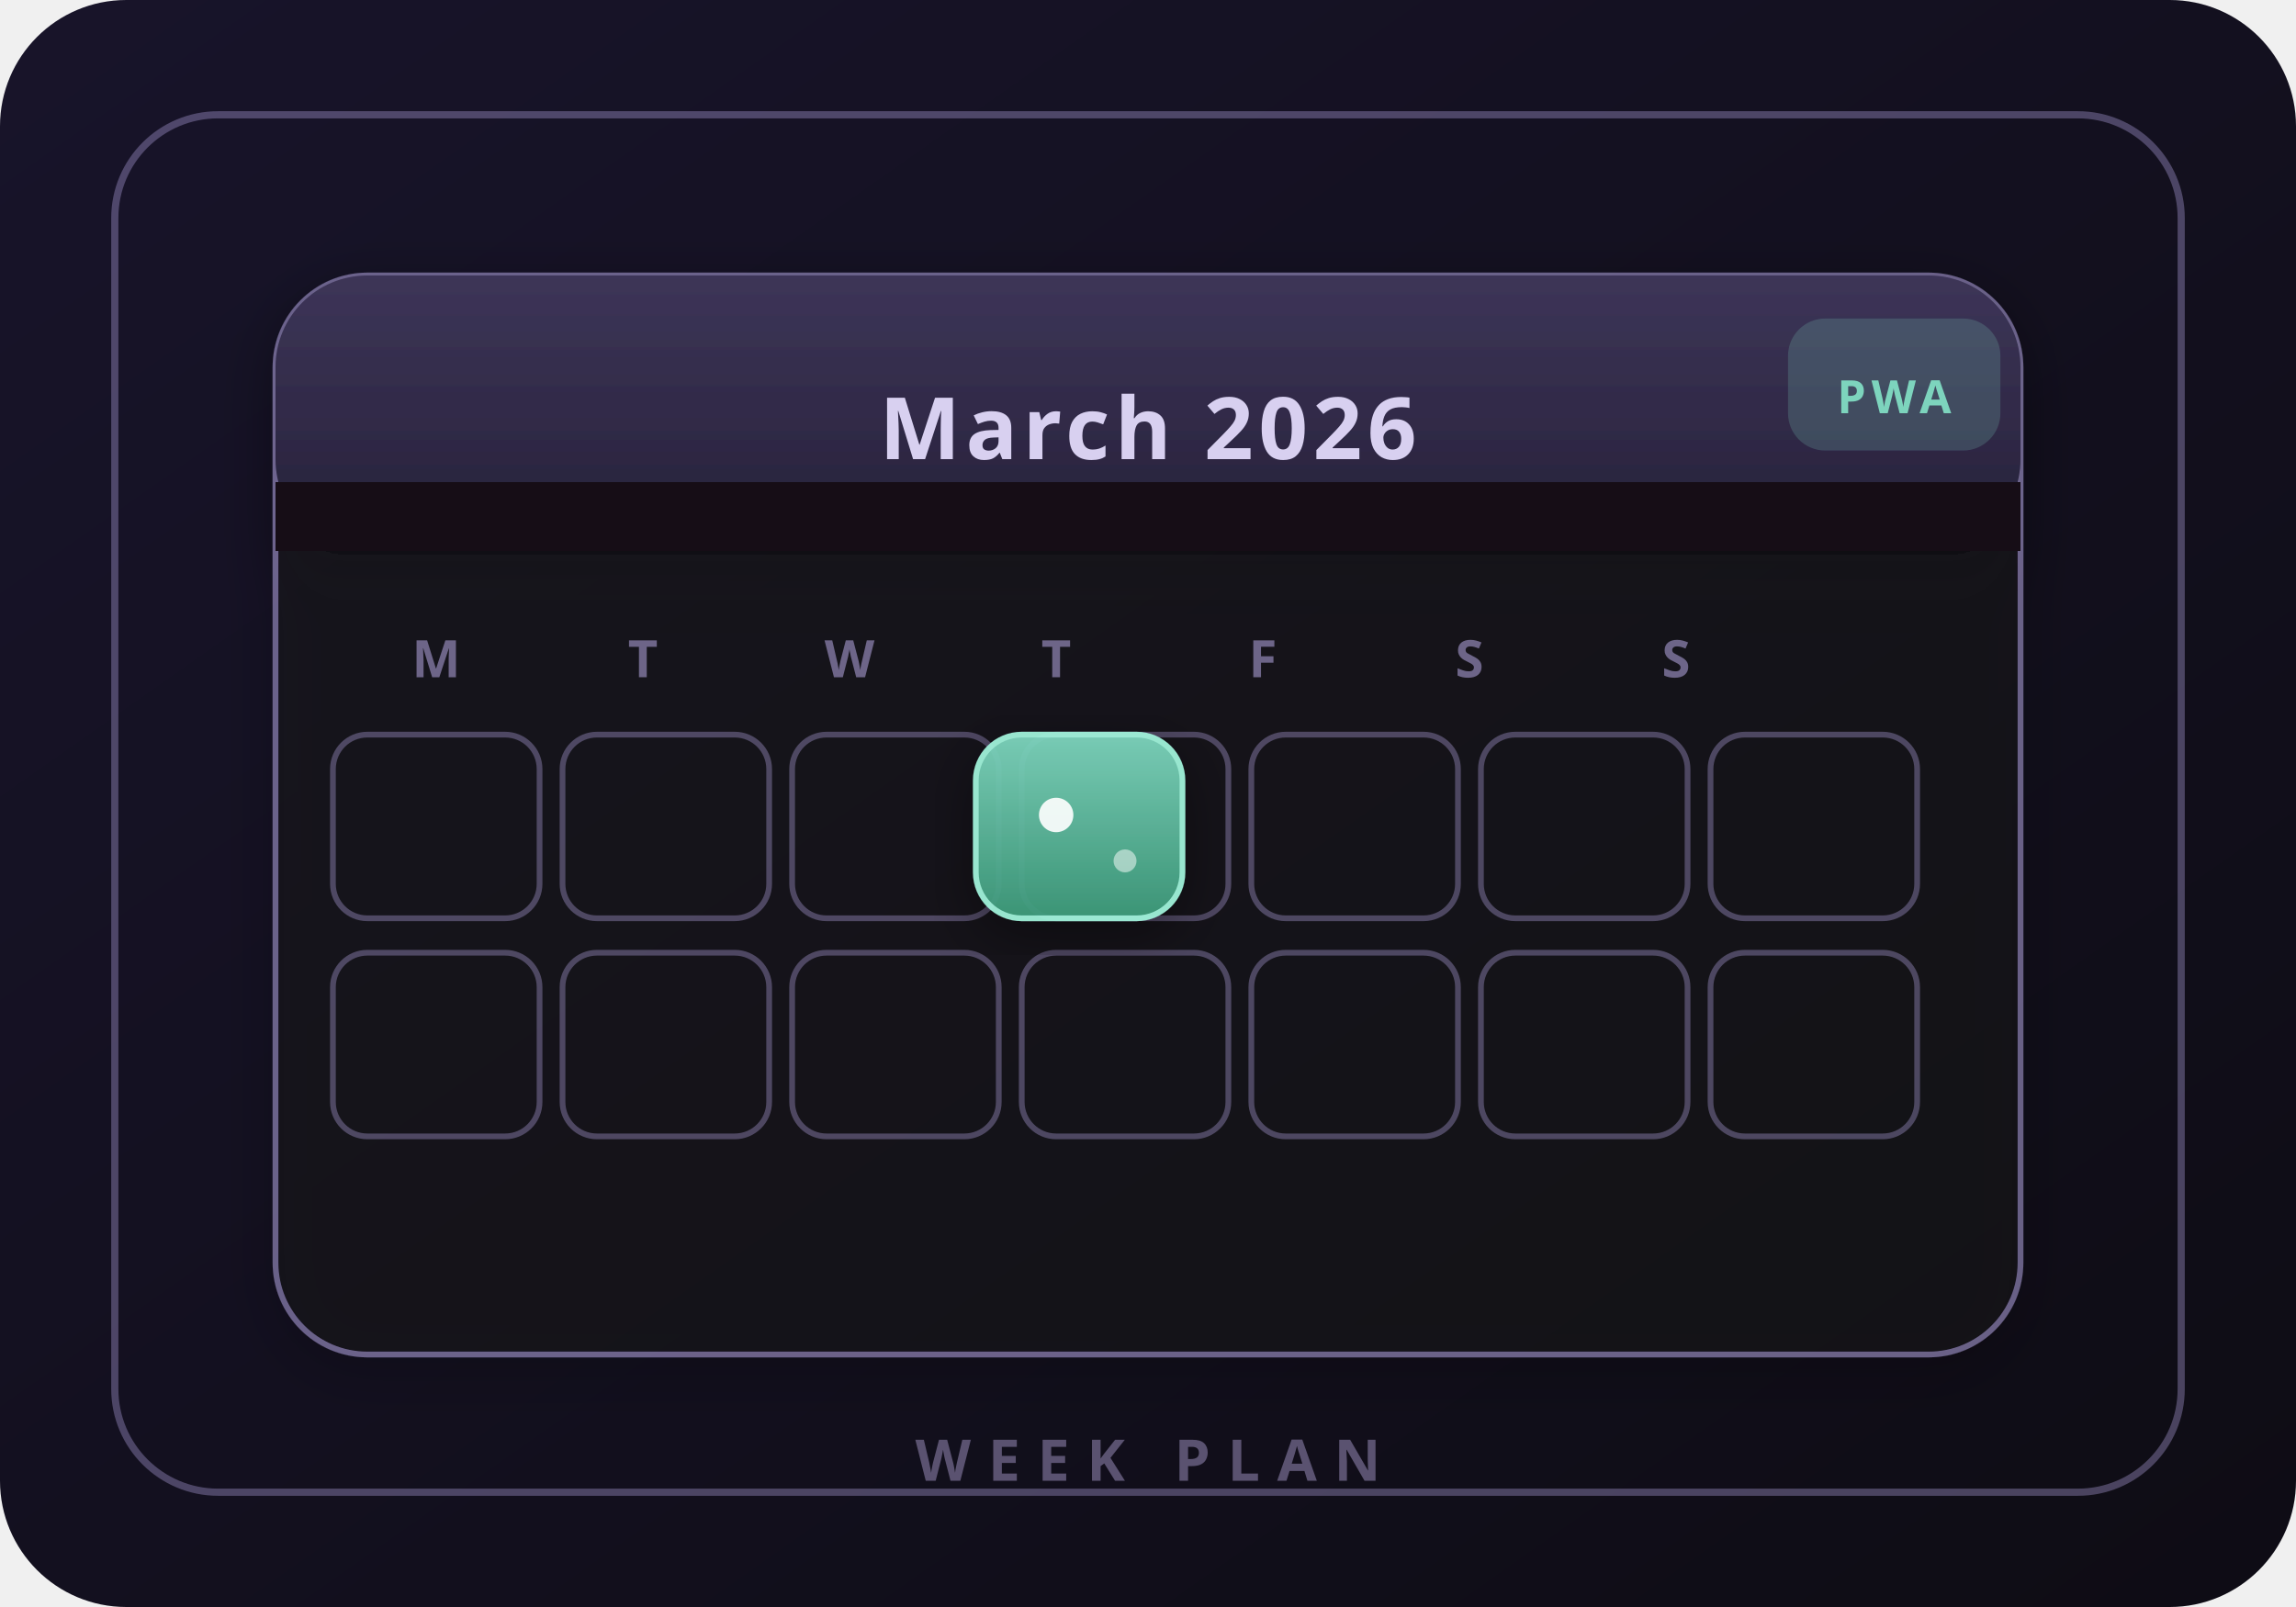
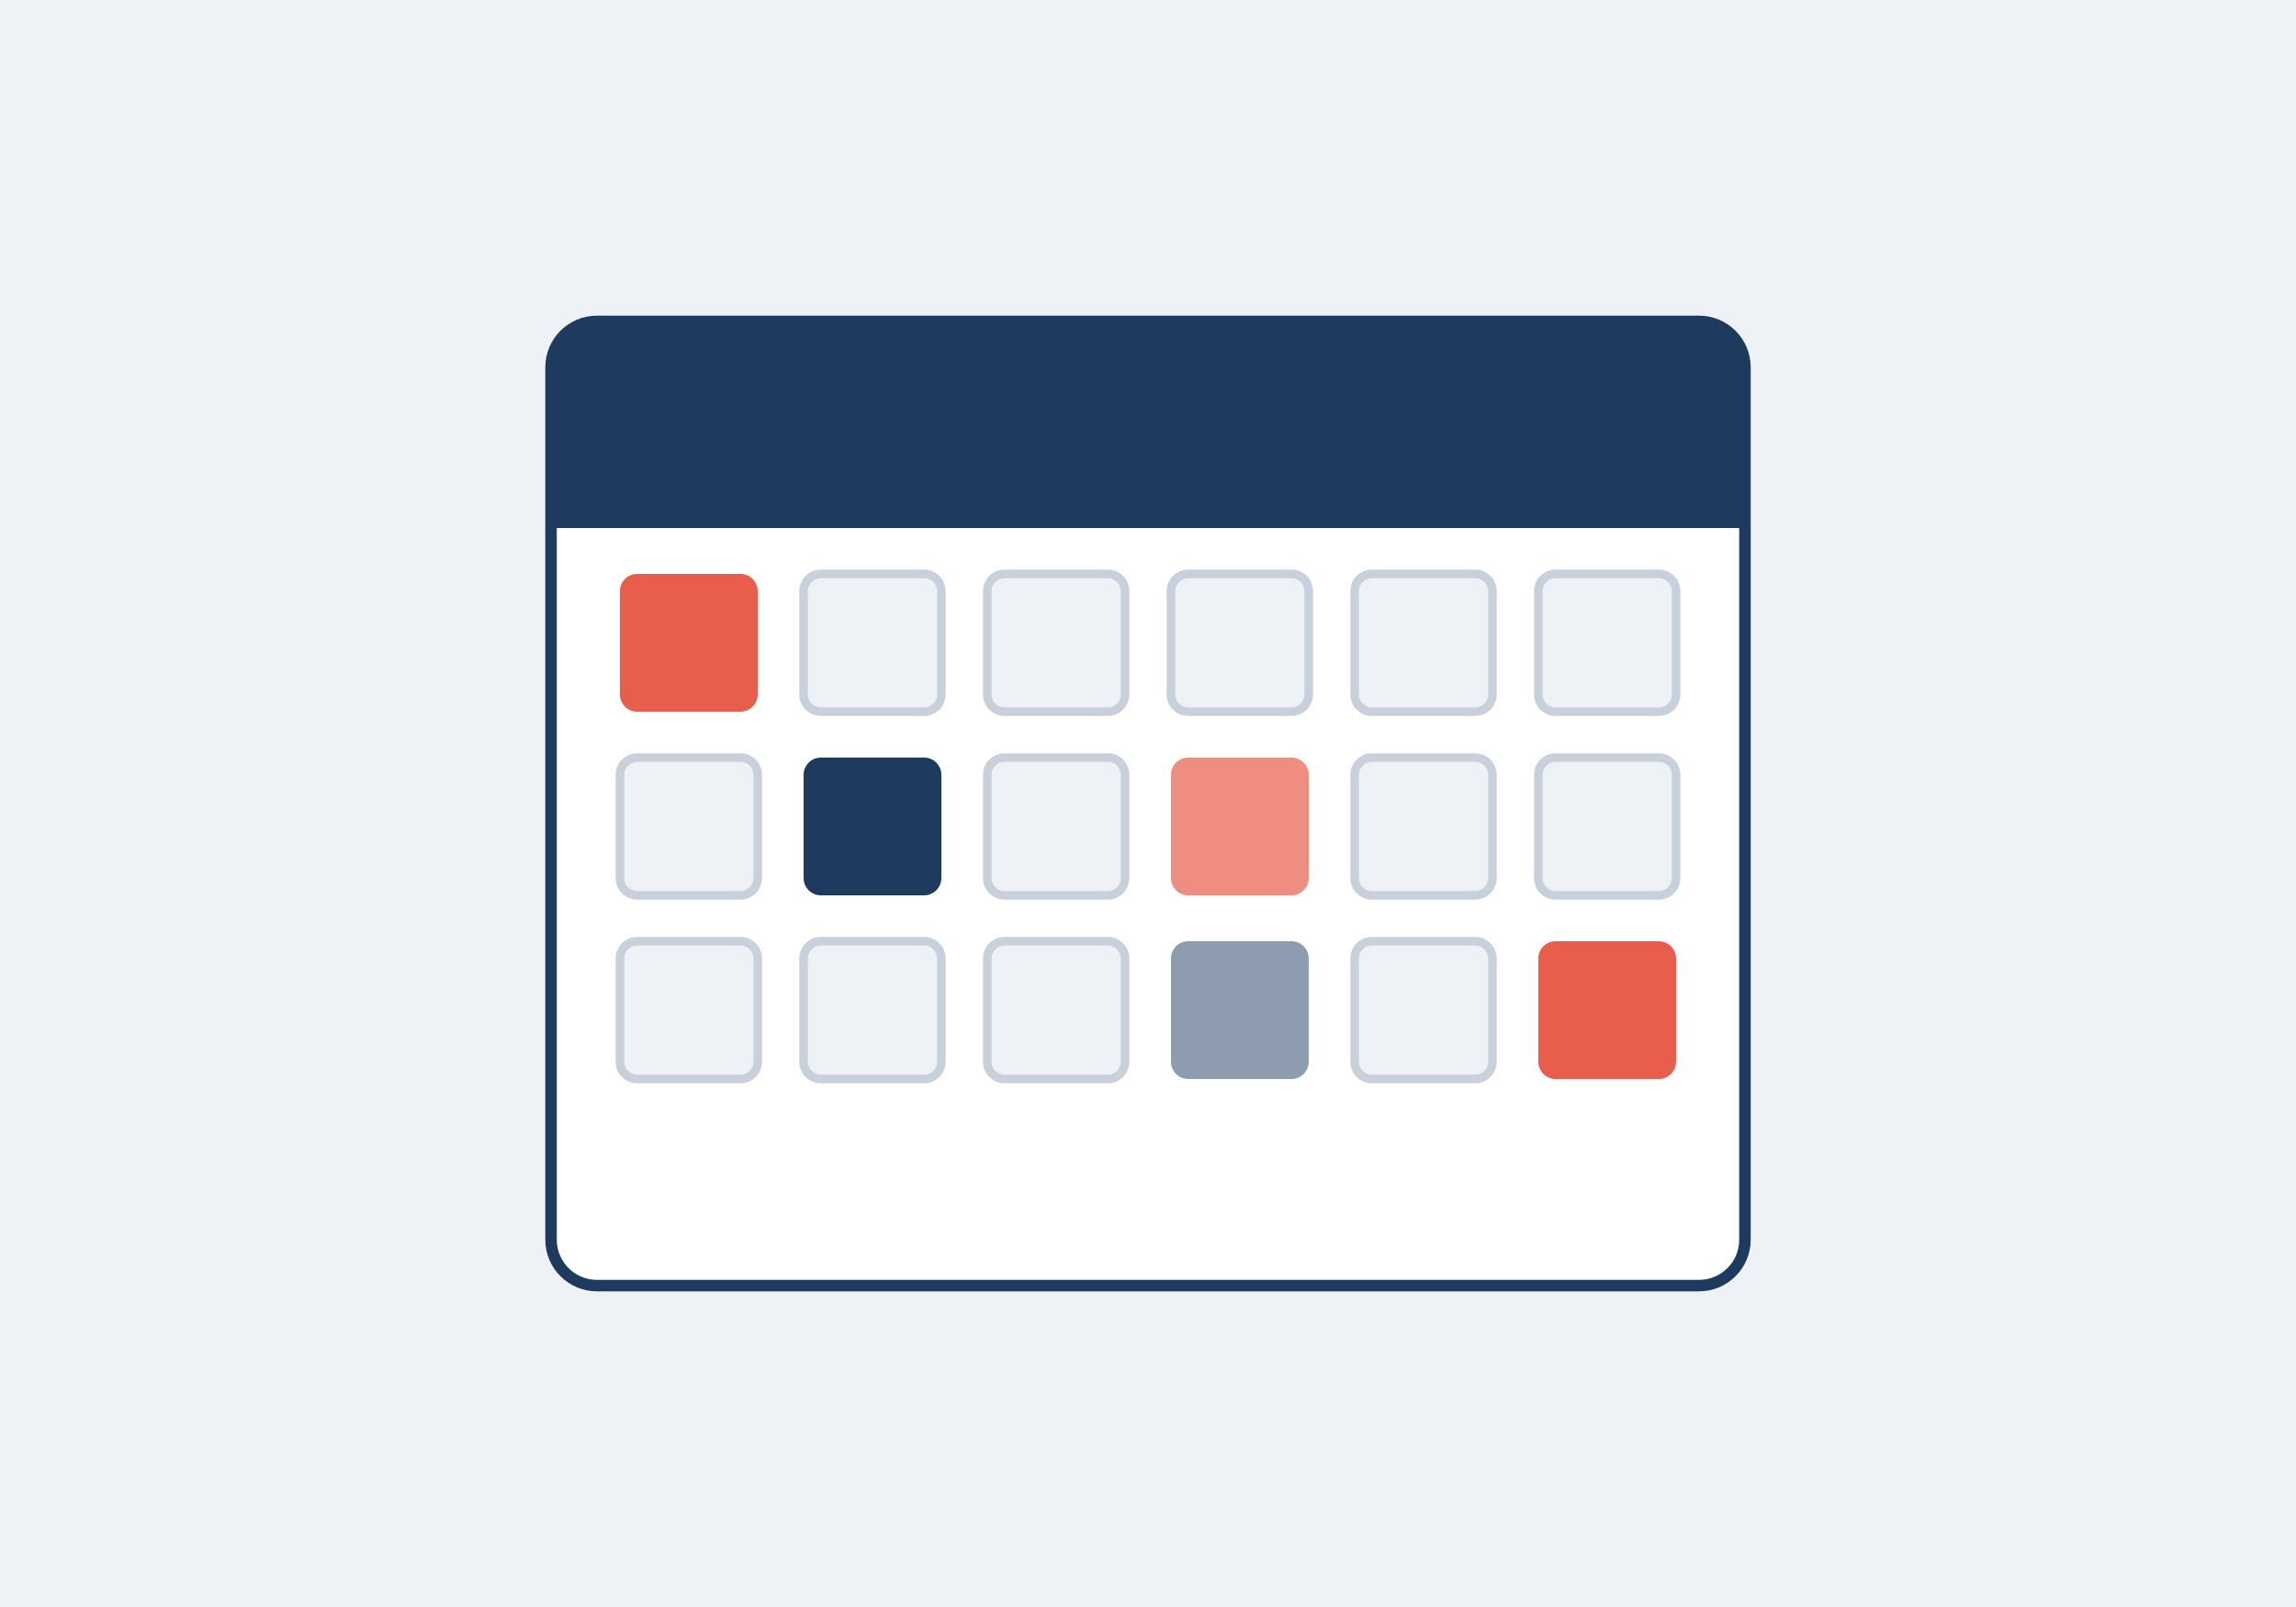
<svg xmlns="http://www.w3.org/2000/svg" viewBox="0 0 400 280" role="img">
-   <defs>
-     <linearGradient id="pwa-bg" x1="0%" y1="0%" x2="100%" y2="100%">
-       <stop offset="0%" stop-color="#18142a" />
-       <stop offset="100%" stop-color="#0e0c14" />
-     </linearGradient>
-     <linearGradient id="pwa-head" x1="0%" y1="0%" x2="0%" y2="100%">
-       <stop offset="0%" stop-color="#3d3558" />
-       <stop offset="100%" stop-color="#252038" />
-     </linearGradient>
-     <linearGradient id="pwa-cell" x1="0%" y1="0%" x2="0%" y2="100%">
-       <stop offset="0%" stop-color="#7dd4bd" />
-       <stop offset="100%" stop-color="#3d9a7a" />
-     </linearGradient>
-     <filter id="pwa-ds" x="-20%" y="-20%" width="140%" height="140%">
-       <feDropShadow dx="0" dy="3" stdDeviation="5" flood-color="#000" flood-opacity="0.4" />
-     </filter>
-   </defs>
-   <rect width="400" height="280" rx="22" fill="url(#pwa-bg)" />
-   <rect x="20" y="20" width="360" height="240" rx="18" fill="none" stroke="#B8A9E8" stroke-width="1.25" opacity="0.35" />
-   <g filter="url(#pwa-ds)">
-     <rect x="48" y="48" width="304" height="188" rx="16" fill="#121018" stroke="#B8A9E8" stroke-width="1" opacity="0.5" />
-     <rect x="48" y="48" width="304" height="48" rx="16" fill="url(#pwa-head)" />
-     <rect x="48" y="84" width="304" height="12" fill="#121018" />
-     <text x="200" y="80" text-anchor="middle" fill="#d8d0f0" font-family="system-ui,Segoe UI,sans-serif" font-size="15" font-weight="800" letter-spacing="0.06em">March 2026</text>
+   <rect width="400" height="280" fill="#eef1f6" />
+   <rect x="96" y="56" width="208" height="168" rx="8" fill="#fff" stroke="#1e3a5f" stroke-width="2" />
+   <rect x="96" y="56" width="208" height="36" rx="8" fill="#1e3a5f" />
+   <rect x="96" y="80" width="208" height="12" fill="#1e3a5f" />
+   <g>
+     <rect x="108" y="100" width="24" height="24" rx="3" fill="#e85d4c" />
+     <rect x="140" y="100" width="24" height="24" rx="3" fill="#eef1f6" stroke="#c8d0dc" stroke-width="1.5" />
+     <rect x="172" y="100" width="24" height="24" rx="3" fill="#eef1f6" stroke="#c8d0dc" stroke-width="1.5" />
+     <rect x="204" y="100" width="24" height="24" rx="3" fill="#eef1f6" stroke="#c8d0dc" stroke-width="1.5" />
+     <rect x="236" y="100" width="24" height="24" rx="3" fill="#eef1f6" stroke="#c8d0dc" stroke-width="1.5" />
+     <rect x="268" y="100" width="24" height="24" rx="3" fill="#eef1f6" stroke="#c8d0dc" stroke-width="1.5" />
+     <rect x="108" y="132" width="24" height="24" rx="3" fill="#eef1f6" stroke="#c8d0dc" stroke-width="1.5" />
+     <rect x="140" y="132" width="24" height="24" rx="3" fill="#1e3a5f" />
+     <rect x="172" y="132" width="24" height="24" rx="3" fill="#eef1f6" stroke="#c8d0dc" stroke-width="1.5" />
+     <rect x="204" y="132" width="24" height="24" rx="3" fill="#e85d4c" opacity="0.7" />
+     <rect x="236" y="132" width="24" height="24" rx="3" fill="#eef1f6" stroke="#c8d0dc" stroke-width="1.5" />
+     <rect x="268" y="132" width="24" height="24" rx="3" fill="#eef1f6" stroke="#c8d0dc" stroke-width="1.5" />
+     <rect x="108" y="164" width="24" height="24" rx="3" fill="#eef1f6" stroke="#c8d0dc" stroke-width="1.5" />
+     <rect x="140" y="164" width="24" height="24" rx="3" fill="#eef1f6" stroke="#c8d0dc" stroke-width="1.5" />
+     <rect x="172" y="164" width="24" height="24" rx="3" fill="#eef1f6" stroke="#c8d0dc" stroke-width="1.5" />
+     <rect x="204" y="164" width="24" height="24" rx="3" fill="#1e3a5f" opacity="0.5" />
+     <rect x="236" y="164" width="24" height="24" rx="3" fill="#eef1f6" stroke="#c8d0dc" stroke-width="1.5" />
+     <rect x="268" y="164" width="24" height="24" rx="3" fill="#e85d4c" />
  </g>
-   <g font-family="system-ui,Segoe UI,sans-serif" font-size="9" font-weight="600" fill="#6d6588" text-anchor="middle">
-     <text x="76" y="118">M</text>
-     <text x="112" y="118">T</text>
-     <text x="148" y="118">W</text>
-     <text x="184" y="118">T</text>
-     <text x="220" y="118">F</text>
-     <text x="256" y="118">S</text>
-     <text x="292" y="118">S</text>
-   </g>
-   <g fill="none" stroke="#B8A9E8" stroke-width="1" opacity="0.35">
-     <rect x="58" y="128" width="36" height="32" rx="6" />
-     <rect x="98" y="128" width="36" height="32" rx="6" />
-     <rect x="138" y="128" width="36" height="32" rx="6" />
-     <rect x="178" y="128" width="36" height="32" rx="6" />
-     <rect x="218" y="128" width="36" height="32" rx="6" />
-     <rect x="258" y="128" width="36" height="32" rx="6" />
-     <rect x="298" y="128" width="36" height="32" rx="6" />
-     <rect x="58" y="166" width="36" height="32" rx="6" />
-     <rect x="98" y="166" width="36" height="32" rx="6" />
-     <rect x="138" y="166" width="36" height="32" rx="6" />
-     <rect x="178" y="166" width="36" height="32" rx="6" />
-     <rect x="218" y="166" width="36" height="32" rx="6" />
-     <rect x="258" y="166" width="36" height="32" rx="6" />
-     <rect x="298" y="166" width="36" height="32" rx="6" />
-   </g>
-   <rect x="170" y="128" width="36" height="32" rx="8" fill="url(#pwa-cell)" stroke="#9ef0d8" stroke-width="1" opacity="0.95" filter="url(#pwa-ds)" />
-   <circle cx="184" cy="142" r="3" fill="#fff" opacity="0.9" />
-   <circle cx="196" cy="150" r="2" fill="#fff" opacity="0.5" />
-   <rect x="312" y="56" width="36" height="22" rx="6" fill="#7dd4bd" opacity="0.2" stroke="#7dd4bd" stroke-width="1" />
-   <text x="330" y="72" text-anchor="middle" fill="#7dd4bd" font-family="system-ui,Segoe UI,sans-serif" font-size="8" font-weight="800" letter-spacing="0.12em">PWA</text>
-   <text x="200" y="258" text-anchor="middle" fill="#5a5270" font-family="system-ui,Segoe UI,sans-serif" font-size="10" font-weight="600" letter-spacing="0.3em">WEEK PLAN</text>
</svg>
